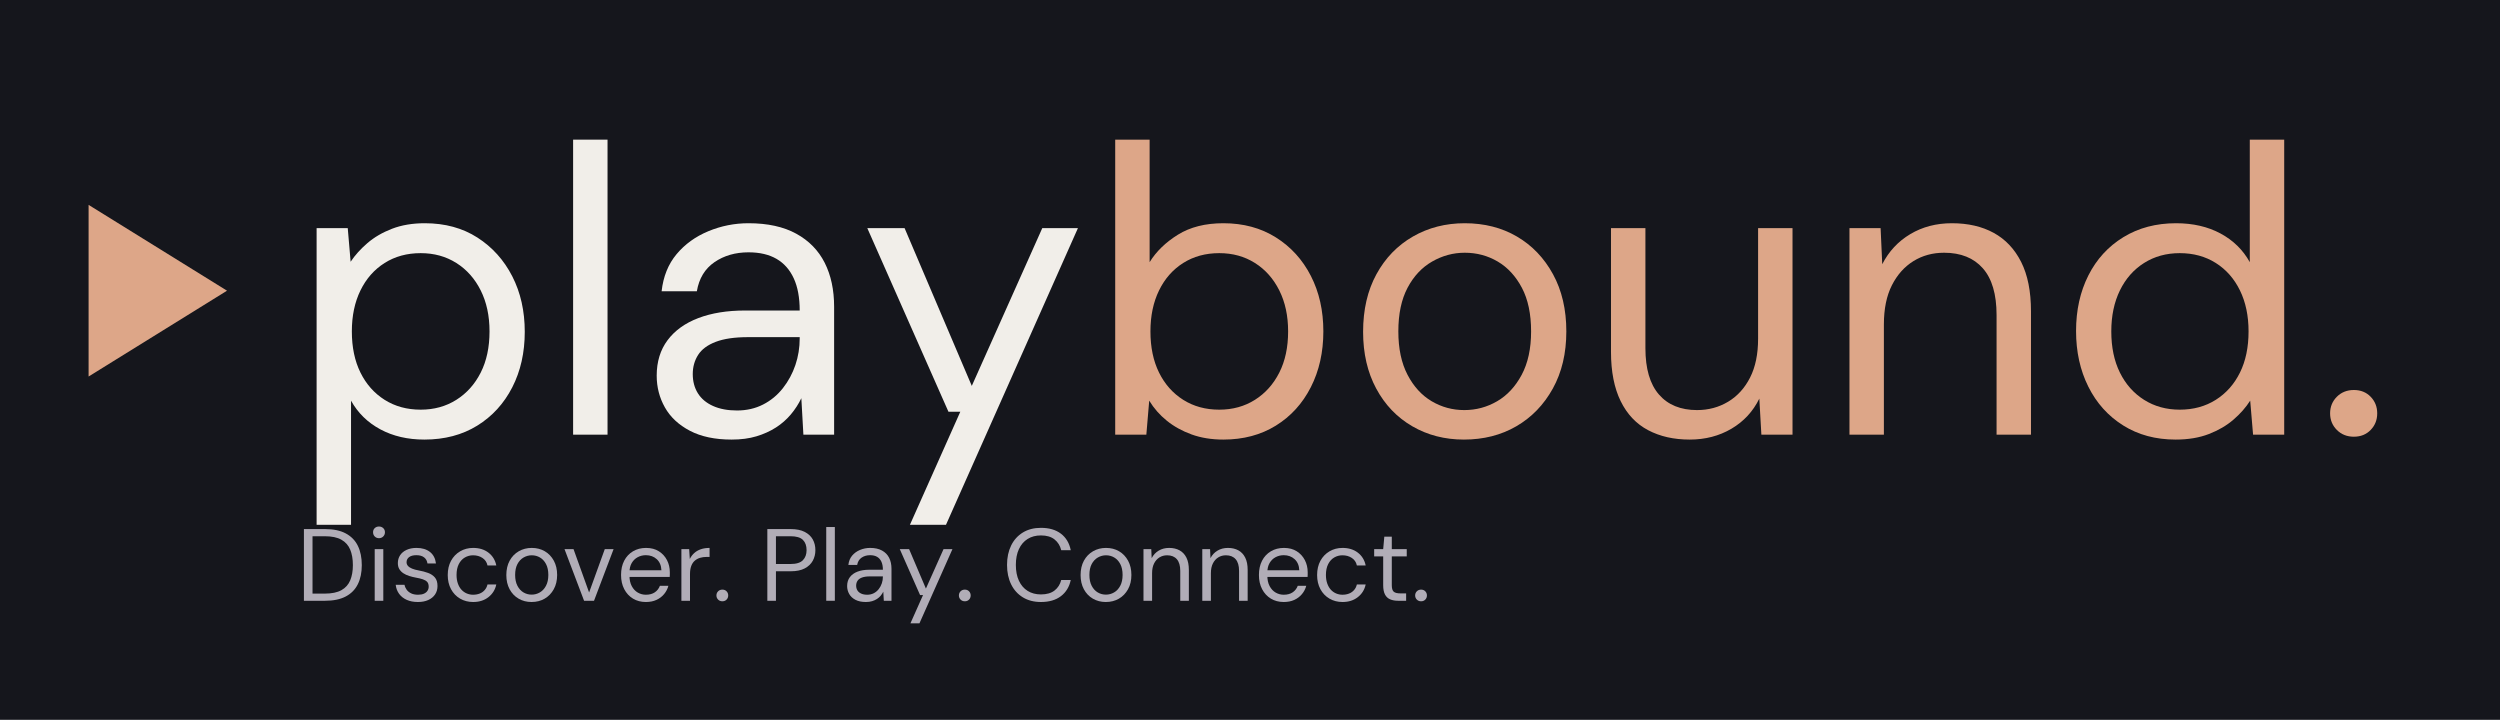
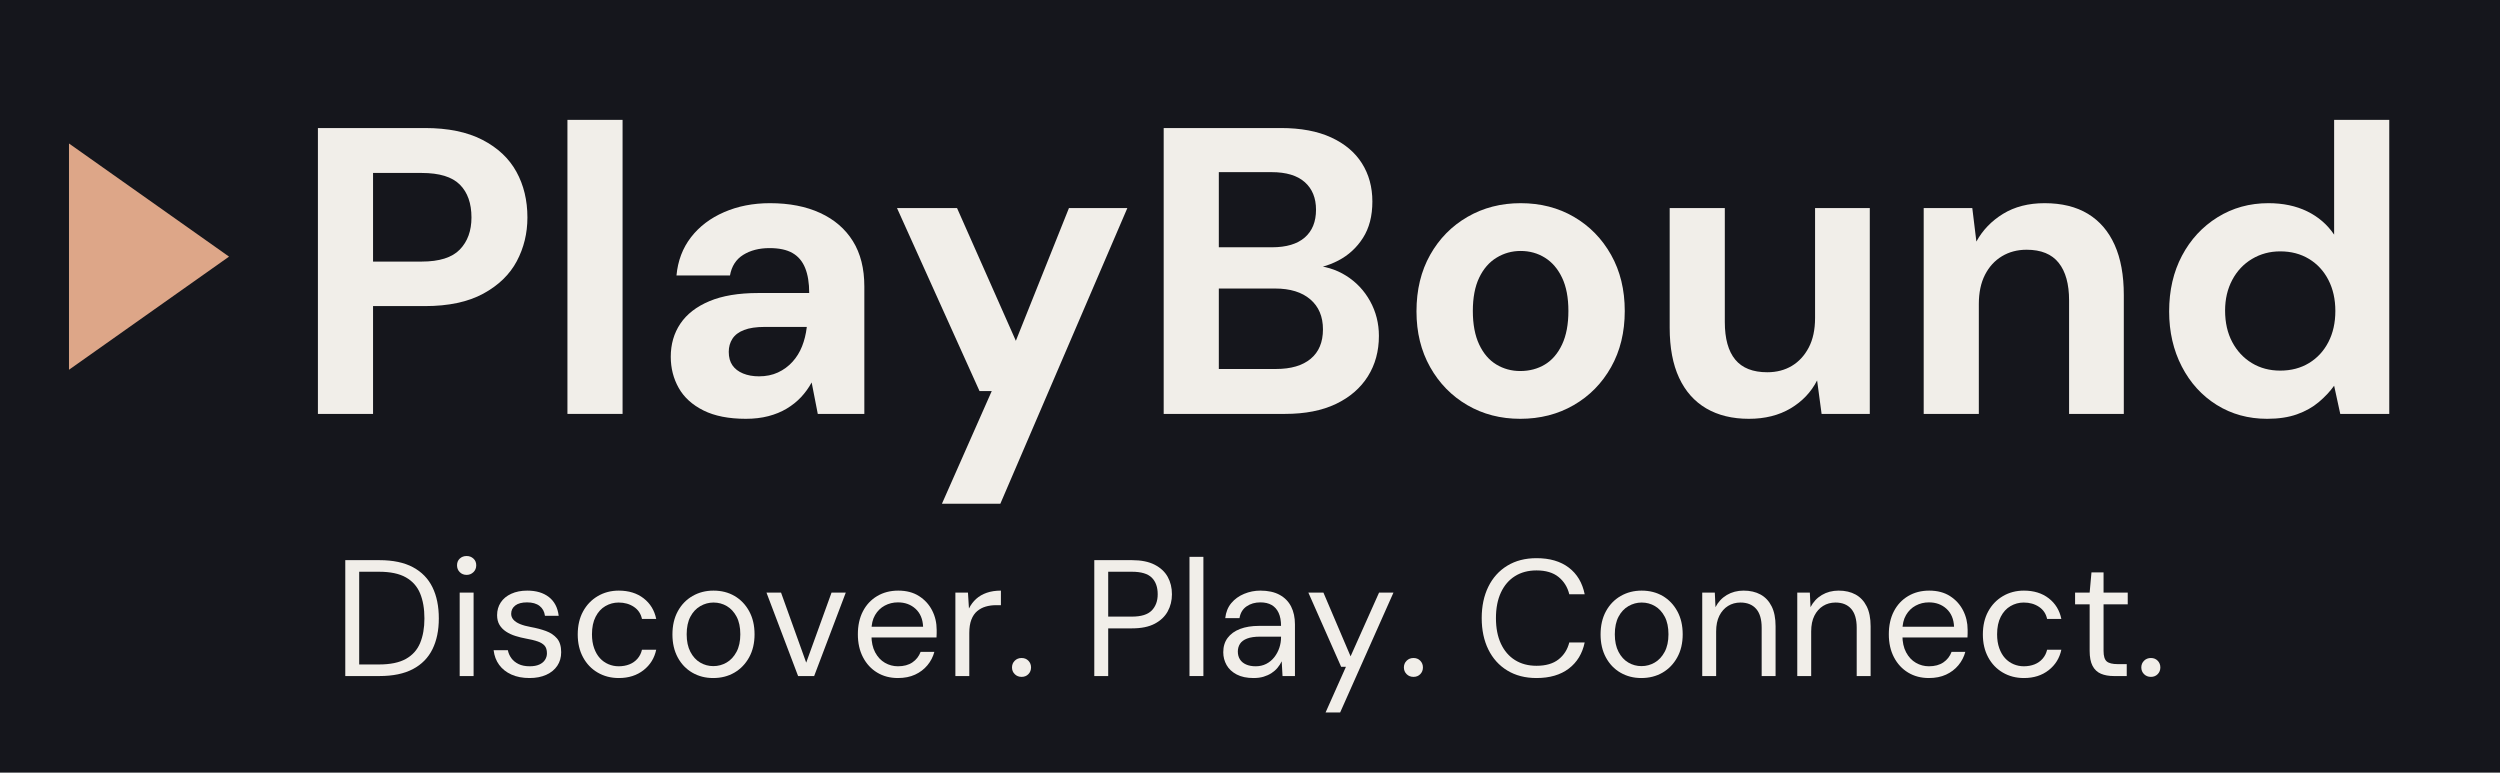
- <svg xmlns="http://www.w3.org/2000/svg" width="903" height="260" viewBox="0 0 903 260">
-   <rect width="903" height="260" fill="#15161c" />
-   <path d="M32 74 L82 105 L32 136 Z" fill="#dda688" />
-   <path fill="#f1eee9" d="M114.36 189.56V82.408H125.608L126.644 94.544Q129.012 90.992 132.712 87.81Q136.412 84.628 141.592 82.63Q146.772 80.632 153.432 80.632Q164.384 80.632 172.45 85.812Q180.516 90.992 185.03 99.798Q189.544 108.604 189.544 119.852Q189.544 131.1 185.03 139.906Q180.516 148.712 172.376 153.744Q164.236 158.776 153.284 158.776Q144.256 158.776 137.374 155.076Q130.492 151.376 126.792 144.716V189.56ZM151.952 147.972Q159.204 147.972 164.828 144.42Q170.452 140.868 173.634 134.578Q176.816 128.288 176.816 119.704Q176.816 111.268 173.634 104.904Q170.452 98.54 164.828 94.988Q159.204 91.436 151.952 91.436Q144.552 91.436 138.928 94.988Q133.304 98.54 130.196 104.904Q127.088 111.268 127.088 119.704Q127.088 128.288 130.196 134.578Q133.304 140.868 138.928 144.42Q144.552 147.972 151.952 147.972Z" />
-   <path fill="#f1eee9" d="M207.008 157.0V50.44H219.44V157.0Z" />
-   <path fill="#f1eee9" d="M264.284 158.776Q255.256 158.776 249.188 155.594Q243.12 152.412 240.16 147.158Q237.2 141.904 237.2 135.688Q237.2 128.14 241.122 122.886Q245.044 117.632 252.222 114.894Q259.4 112.156 269.168 112.156H288.852Q288.852 105.2 286.706 100.538Q284.56 95.876 280.49 93.508Q276.42 91.14 270.352 91.14Q263.248 91.14 258.068 94.692Q252.888 98.244 251.704 105.2H238.976Q239.864 97.208 244.378 91.806Q248.892 86.404 255.848 83.518Q262.804 80.632 270.352 80.632Q280.712 80.632 287.594 84.406Q294.476 88.18 297.88 94.914Q301.284 101.648 301.284 110.824V157.0H290.184L289.444 143.828Q287.964 146.936 285.67 149.674Q283.376 152.412 280.268 154.41Q277.16 156.408 273.238 157.592Q269.316 158.776 264.284 158.776ZM266.208 148.268Q271.388 148.268 275.606 146.122Q279.824 143.976 282.784 140.202Q285.744 136.428 287.298 131.84Q288.852 127.252 288.852 122.22V121.776H270.204Q262.952 121.776 258.512 123.478Q254.072 125.18 252.148 128.214Q250.224 131.248 250.224 135.096Q250.224 139.092 252.074 142.052Q253.924 145.012 257.55 146.64Q261.176 148.268 266.208 148.268Z" />
-   <path fill="#f1eee9" d="M328.664 189.56 346.868 148.712H342.576L313.272 82.408H326.74L351.012 139.388L376.468 82.408H389.344L341.688 189.56Z" />
-   <path fill="#dda688" d="M441.884 158.776Q435.52 158.776 430.414 156.926Q425.308 155.076 421.46 151.968Q417.612 148.86 415.096 144.716L414.06 157.0H402.812V50.44H415.244V94.692Q418.796 88.92 425.456 84.776Q432.116 80.632 441.884 80.632Q452.688 80.632 460.828 85.738Q468.968 90.844 473.482 99.65Q477.996 108.456 477.996 119.704Q477.996 130.952 473.482 139.832Q468.968 148.712 460.828 153.744Q452.688 158.776 441.884 158.776ZM440.404 147.972Q447.656 147.972 453.28 144.42Q458.904 140.868 462.086 134.578Q465.268 128.288 465.268 119.704Q465.268 111.268 462.086 104.904Q458.904 98.54 453.28 94.988Q447.656 91.436 440.404 91.436Q433.004 91.436 427.38 94.988Q421.756 98.54 418.648 104.904Q415.54 111.268 415.54 119.704Q415.54 128.288 418.648 134.578Q421.756 140.868 427.38 144.42Q433.004 147.972 440.404 147.972Z" />
-   <path fill="#dda688" d="M528.76 158.776Q518.4 158.776 510.112 153.966Q501.824 149.156 497.088 140.35Q492.352 131.544 492.352 119.852Q492.352 107.864 497.162 99.058Q501.972 90.252 510.334 85.442Q518.696 80.632 529.056 80.632Q539.712 80.632 547.926 85.442Q556.14 90.252 560.95 99.058Q565.76 107.864 565.76 119.704Q565.76 131.544 560.876 140.35Q555.992 149.156 547.704 153.966Q539.416 158.776 528.76 158.776ZM528.908 148.12Q535.272 148.12 540.748 144.938Q546.224 141.756 549.628 135.392Q553.032 129.028 553.032 119.704Q553.032 110.232 549.702 103.942Q546.372 97.652 540.97 94.47Q535.568 91.288 529.056 91.288Q522.84 91.288 517.29 94.47Q511.74 97.652 508.41 103.942Q505.08 110.232 505.08 119.704Q505.08 129.028 508.41 135.392Q511.74 141.756 517.142 144.938Q522.544 148.12 528.908 148.12Z" />
-   <path fill="#dda688" d="M610.308 158.776Q601.724 158.776 595.286 155.372Q588.848 151.968 585.37 144.864Q581.892 137.76 581.892 127.104V82.408H594.324V125.772Q594.324 136.872 599.208 142.496Q604.092 148.12 612.972 148.12Q619.188 148.12 624.22 145.086Q629.252 142.052 632.138 136.354Q635.024 130.656 635.024 122.368V82.408H647.456V157.0H636.208L635.468 143.976Q632.064 150.932 625.404 154.854Q618.744 158.776 610.308 158.776Z" />
-   <path fill="#dda688" d="M668.028 157.0V82.408H679.276L679.868 95.432Q683.42 88.476 690.006 84.554Q696.592 80.632 705.028 80.632Q713.76 80.632 720.124 84.11Q726.488 87.588 730.04 94.618Q733.592 101.648 733.592 112.452V157.0H721.16V113.784Q721.16 102.536 716.202 96.912Q711.244 91.288 702.216 91.288Q696.0 91.288 691.116 94.322Q686.232 97.356 683.346 103.054Q680.46 108.752 680.46 117.188V157.0Z" />
-   <path fill="#dda688" d="M785.836 158.776Q775.032 158.776 766.892 153.67Q758.752 148.564 754.312 139.684Q749.872 130.804 749.872 119.556Q749.872 108.308 754.312 99.502Q758.752 90.696 766.966 85.664Q775.18 80.632 785.984 80.632Q795.16 80.632 802.042 84.332Q808.924 88.032 812.624 94.692V50.44H825.056V157.0H813.808L812.772 144.716Q810.404 148.416 806.704 151.598Q803.004 154.78 797.824 156.778Q792.644 158.776 785.836 158.776ZM787.316 147.972Q794.716 147.972 800.34 144.42Q805.964 140.868 809.072 134.578Q812.18 128.288 812.18 119.704Q812.18 111.268 809.072 104.904Q805.964 98.54 800.34 94.988Q794.716 91.436 787.316 91.436Q780.064 91.436 774.44 94.988Q768.816 98.54 765.708 104.904Q762.6 111.268 762.6 119.704Q762.6 128.288 765.708 134.578Q768.816 140.868 774.44 144.42Q780.064 147.972 787.316 147.972Z" />
-   <path fill="#dda688" d="M850.216 157.74Q846.516 157.74 844.074 155.298Q841.632 152.856 841.632 149.304Q841.632 145.752 844.074 143.31Q846.516 140.868 850.216 140.868Q853.916 140.868 856.284 143.31Q858.652 145.752 858.652 149.304Q858.652 152.856 856.284 155.298Q853.916 157.74 850.216 157.74Z" />
-   <path fill="#b1adb7" d="M109.775 217.0V191.1H117.397Q121.948 191.1 124.889 192.673Q127.831 194.245 129.256 197.149Q130.68 200.054 130.68 204.124Q130.68 208.12 129.256 211.006Q127.831 213.892 124.889 215.446Q121.948 217.0 117.397 217.0ZM112.883 214.41H117.323Q121.097 214.41 123.317 213.171Q125.537 211.931 126.499 209.619Q127.461 207.306 127.461 204.124Q127.461 200.868 126.499 198.537Q125.537 196.206 123.317 194.948Q121.097 193.69 117.323 193.69H112.883Z" />
-   <path fill="#b1adb7" d="M135.342 217.0V198.352H138.45V217.0ZM136.896 194.393Q135.971 194.393 135.361 193.782Q134.75 193.172 134.75 192.247Q134.75 191.322 135.361 190.749Q135.971 190.175 136.896 190.175Q137.784 190.175 138.413 190.749Q139.042 191.322 139.042 192.247Q139.042 193.172 138.413 193.782Q137.784 194.393 136.896 194.393Z" />
-   <path fill="#b1adb7" d="M150.956 217.444Q148.625 217.444 146.904 216.667Q145.184 215.89 144.166 214.502Q143.149 213.115 142.927 211.228H146.109Q146.294 212.19 146.886 213.004Q147.478 213.818 148.495 214.317Q149.513 214.817 150.993 214.817Q152.288 214.817 153.139 214.428Q153.99 214.04 154.415 213.374Q154.841 212.708 154.841 211.931Q154.841 210.784 154.304 210.192Q153.768 209.6 152.732 209.248Q151.696 208.897 150.216 208.638Q148.995 208.416 147.811 208.046Q146.627 207.676 145.702 207.065Q144.777 206.455 144.24 205.567Q143.704 204.679 143.704 203.384Q143.704 201.793 144.518 200.553Q145.332 199.314 146.868 198.611Q148.403 197.908 150.438 197.908Q153.435 197.908 155.285 199.351Q157.135 200.794 157.468 203.532H154.397Q154.212 202.126 153.195 201.331Q152.177 200.535 150.401 200.535Q148.662 200.535 147.755 201.238Q146.849 201.941 146.849 203.088Q146.849 203.828 147.349 204.401Q147.848 204.975 148.828 205.382Q149.809 205.789 151.252 206.048Q153.102 206.381 154.619 206.936Q156.136 207.491 157.079 208.582Q158.023 209.674 158.023 211.672Q158.023 213.411 157.153 214.706Q156.284 216.001 154.693 216.722Q153.102 217.444 150.956 217.444Z" />
-   <path fill="#b1adb7" d="M170.899 217.444Q168.272 217.444 166.181 216.223Q164.091 215.002 162.907 212.8Q161.723 210.599 161.723 207.713Q161.723 204.753 162.907 202.57Q164.091 200.387 166.181 199.148Q168.272 197.908 170.899 197.908Q174.229 197.908 176.449 199.629Q178.669 201.349 179.261 204.235H176.079Q175.709 202.496 174.266 201.534Q172.823 200.572 170.862 200.572Q169.271 200.572 167.902 201.368Q166.533 202.163 165.719 203.754Q164.905 205.345 164.905 207.676Q164.905 209.415 165.386 210.766Q165.867 212.116 166.681 213.004Q167.495 213.892 168.586 214.355Q169.678 214.817 170.862 214.817Q172.194 214.817 173.267 214.392Q174.34 213.966 175.08 213.115Q175.82 212.264 176.079 211.117H179.261Q178.669 213.929 176.43 215.686Q174.192 217.444 170.899 217.444Z" />
-   <path fill="#b1adb7" d="M191.989 217.444Q189.399 217.444 187.327 216.241Q185.255 215.039 184.071 212.837Q182.887 210.636 182.887 207.713Q182.887 204.716 184.089 202.514Q185.292 200.313 187.382 199.111Q189.473 197.908 192.063 197.908Q194.727 197.908 196.78 199.111Q198.834 200.313 200.036 202.514Q201.239 204.716 201.239 207.676Q201.239 210.636 200.018 212.837Q198.797 215.039 196.725 216.241Q194.653 217.444 191.989 217.444ZM192.026 214.78Q193.617 214.78 194.986 213.984Q196.355 213.189 197.206 211.598Q198.057 210.007 198.057 207.676Q198.057 205.308 197.224 203.736Q196.392 202.163 195.041 201.368Q193.691 200.572 192.063 200.572Q190.509 200.572 189.121 201.368Q187.734 202.163 186.901 203.736Q186.069 205.308 186.069 207.676Q186.069 210.007 186.901 211.598Q187.734 213.189 189.084 213.984Q190.435 214.78 192.026 214.78Z" />
-   <path fill="#b1adb7" d="M210.97 217.0 203.903 198.352H207.159L212.783 214.003L218.444 198.352H221.626L214.559 217.0Z" />
-   <path fill="#b1adb7" d="M233.281 217.444Q230.654 217.444 228.637 216.223Q226.621 215.002 225.474 212.8Q224.327 210.599 224.327 207.676Q224.327 204.716 225.455 202.533Q226.584 200.35 228.637 199.129Q230.691 197.908 233.355 197.908Q236.093 197.908 237.998 199.129Q239.904 200.35 240.921 202.329Q241.939 204.309 241.939 206.677Q241.939 207.047 241.939 207.454Q241.939 207.861 241.902 208.379H226.658V205.974H238.905Q238.794 203.421 237.221 201.978Q235.649 200.535 233.281 200.535Q231.69 200.535 230.339 201.257Q228.989 201.978 228.175 203.365Q227.361 204.753 227.361 206.825V207.861Q227.361 210.155 228.193 211.709Q229.026 213.263 230.376 214.04Q231.727 214.817 233.281 214.817Q235.242 214.817 236.518 213.947Q237.795 213.078 238.35 211.598H241.421Q240.977 213.263 239.867 214.595Q238.757 215.927 237.11 216.685Q235.464 217.444 233.281 217.444Z" />
-   <path fill="#b1adb7" d="M246.12 217.0V198.352H248.932L249.154 201.904Q249.783 200.646 250.763 199.758Q251.744 198.87 253.131 198.389Q254.519 197.908 256.295 197.908V201.164H255.148Q253.964 201.164 252.891 201.478Q251.818 201.793 250.985 202.496Q250.153 203.199 249.69 204.401Q249.228 205.604 249.228 207.38V217.0Z" />
-   <path fill="#b1adb7" d="M260.92 217.185Q259.995 217.185 259.384 216.575Q258.774 215.964 258.774 215.076Q258.774 214.188 259.384 213.577Q259.995 212.967 260.92 212.967Q261.845 212.967 262.437 213.577Q263.029 214.188 263.029 215.076Q263.029 215.964 262.437 216.575Q261.845 217.185 260.92 217.185Z" />
-   <path fill="#b1adb7" d="" />
-   <path fill="#b1adb7" d="M277.163 217.0V191.1H285.599Q288.67 191.1 290.649 192.118Q292.629 193.135 293.572 194.837Q294.516 196.539 294.516 198.722Q294.516 200.831 293.572 202.551Q292.629 204.272 290.668 205.308Q288.707 206.344 285.599 206.344H280.271V217.0ZM280.271 203.717H285.562Q288.67 203.717 290.002 202.348Q291.334 200.979 291.334 198.722Q291.334 196.317 290.002 195.004Q288.67 193.69 285.562 193.69H280.271Z" />
-   <path fill="#b1adb7" d="M298.438 217.0V190.36H301.546V217.0Z" />
-   <path fill="#b1adb7" d="M312.757 217.444Q310.5 217.444 308.983 216.649Q307.466 215.853 306.726 214.54Q305.986 213.226 305.986 211.672Q305.986 209.785 306.966 208.471Q307.947 207.158 309.741 206.474Q311.536 205.789 313.978 205.789H318.899Q318.899 204.05 318.362 202.885Q317.826 201.719 316.808 201.127Q315.791 200.535 314.274 200.535Q312.498 200.535 311.203 201.423Q309.908 202.311 309.612 204.05H306.43Q306.652 202.052 307.78 200.702Q308.909 199.351 310.648 198.63Q312.387 197.908 314.274 197.908Q316.864 197.908 318.584 198.852Q320.305 199.795 321.156 201.478Q322.007 203.162 322.007 205.456V217.0H319.232L319.047 213.707Q318.677 214.484 318.103 215.168Q317.53 215.853 316.753 216.353Q315.976 216.852 314.995 217.148Q314.015 217.444 312.757 217.444ZM313.238 214.817Q314.533 214.817 315.587 214.281Q316.642 213.744 317.382 212.8Q318.122 211.857 318.51 210.71Q318.899 209.563 318.899 208.305V208.194H314.237Q312.424 208.194 311.314 208.619Q310.204 209.045 309.723 209.803Q309.242 210.562 309.242 211.524Q309.242 212.523 309.704 213.263Q310.167 214.003 311.073 214.41Q311.98 214.817 313.238 214.817Z" />
-   <path fill="#b1adb7" d="M328.852 225.14 333.403 214.928H332.33L325.004 198.352H328.371L334.439 212.597L340.803 198.352H344.022L332.108 225.14Z" />
-   <path fill="#b1adb7" d="M348.499 217.185Q347.574 217.185 346.963 216.575Q346.353 215.964 346.353 215.076Q346.353 214.188 346.963 213.577Q347.574 212.967 348.499 212.967Q349.424 212.967 350.016 213.577Q350.608 214.188 350.608 215.076Q350.608 215.964 350.016 216.575Q349.424 217.185 348.499 217.185Z" />
-   <path fill="#b1adb7" d="" />
-   <path fill="#b1adb7" d="M375.99 217.444Q372.216 217.444 369.459 215.76Q366.703 214.077 365.223 211.061Q363.743 208.046 363.743 204.05Q363.743 200.054 365.223 197.038Q366.703 194.023 369.459 192.339Q372.216 190.656 375.99 190.656Q380.43 190.656 383.205 192.765Q385.98 194.874 386.757 198.722H383.316Q382.724 196.317 380.911 194.856Q379.098 193.394 375.99 193.394Q373.215 193.394 371.18 194.671Q369.145 195.947 368.035 198.334Q366.925 200.72 366.925 204.05Q366.925 207.38 368.035 209.767Q369.145 212.153 371.18 213.429Q373.215 214.706 375.99 214.706Q379.098 214.706 380.911 213.281Q382.724 211.857 383.316 209.489H386.757Q385.98 213.226 383.205 215.335Q380.43 217.444 375.99 217.444Z" />
-   <path fill="#b1adb7" d="M399.411 217.444Q396.821 217.444 394.749 216.241Q392.677 215.039 391.493 212.837Q390.309 210.636 390.309 207.713Q390.309 204.716 391.511 202.514Q392.714 200.313 394.804 199.111Q396.895 197.908 399.485 197.908Q402.149 197.908 404.202 199.111Q406.256 200.313 407.458 202.514Q408.661 204.716 408.661 207.676Q408.661 210.636 407.44 212.837Q406.219 215.039 404.147 216.241Q402.075 217.444 399.411 217.444ZM399.448 214.78Q401.039 214.78 402.408 213.984Q403.777 213.189 404.628 211.598Q405.479 210.007 405.479 207.676Q405.479 205.308 404.646 203.736Q403.814 202.163 402.463 201.368Q401.113 200.572 399.485 200.572Q397.931 200.572 396.543 201.368Q395.156 202.163 394.323 203.736Q393.491 205.308 393.491 207.676Q393.491 210.007 394.323 211.598Q395.156 213.189 396.506 213.984Q397.857 214.78 399.448 214.78Z" />
-   <path fill="#b1adb7" d="M413.027 217.0V198.352H415.839L415.987 201.608Q416.875 199.869 418.521 198.889Q420.168 197.908 422.277 197.908Q424.46 197.908 426.051 198.778Q427.642 199.647 428.53 201.404Q429.418 203.162 429.418 205.863V217.0H426.31V206.196Q426.31 203.384 425.07 201.978Q423.831 200.572 421.574 200.572Q420.02 200.572 418.799 201.331Q417.578 202.089 416.856 203.513Q416.135 204.938 416.135 207.047V217.0Z" />
-   <path fill="#b1adb7" d="M434.265 217.0V198.352H437.077L437.225 201.608Q438.113 199.869 439.759 198.889Q441.406 197.908 443.515 197.908Q445.698 197.908 447.289 198.778Q448.88 199.647 449.768 201.404Q450.656 203.162 450.656 205.863V217.0H447.548V206.196Q447.548 203.384 446.308 201.978Q445.069 200.572 442.812 200.572Q441.258 200.572 440.037 201.331Q438.816 202.089 438.094 203.513Q437.373 204.938 437.373 207.047V217.0Z" />
-   <path fill="#b1adb7" d="M463.68 217.444Q461.053 217.444 459.036 216.223Q457.02 215.002 455.873 212.8Q454.726 210.599 454.726 207.676Q454.726 204.716 455.854 202.533Q456.983 200.35 459.036 199.129Q461.09 197.908 463.754 197.908Q466.492 197.908 468.397 199.129Q470.303 200.35 471.32 202.329Q472.338 204.309 472.338 206.677Q472.338 207.047 472.338 207.454Q472.338 207.861 472.301 208.379H457.057V205.974H469.304Q469.193 203.421 467.62 201.978Q466.048 200.535 463.68 200.535Q462.089 200.535 460.738 201.257Q459.388 201.978 458.574 203.365Q457.76 204.753 457.76 206.825V207.861Q457.76 210.155 458.592 211.709Q459.425 213.263 460.775 214.04Q462.126 214.817 463.68 214.817Q465.641 214.817 466.917 213.947Q468.194 213.078 468.749 211.598H471.82Q471.376 213.263 470.266 214.595Q469.156 215.927 467.509 216.685Q465.863 217.444 463.68 217.444Z" />
-   <path fill="#b1adb7" d="M484.918 217.444Q482.291 217.444 480.2 216.223Q478.11 215.002 476.926 212.8Q475.742 210.599 475.742 207.713Q475.742 204.753 476.926 202.57Q478.11 200.387 480.2 199.148Q482.291 197.908 484.918 197.908Q488.248 197.908 490.468 199.629Q492.688 201.349 493.28 204.235H490.098Q489.728 202.496 488.285 201.534Q486.842 200.572 484.881 200.572Q483.29 200.572 481.921 201.368Q480.552 202.163 479.738 203.754Q478.924 205.345 478.924 207.676Q478.924 209.415 479.405 210.766Q479.886 212.116 480.7 213.004Q481.514 213.892 482.605 214.355Q483.697 214.817 484.881 214.817Q486.213 214.817 487.286 214.392Q488.359 213.966 489.099 213.115Q489.839 212.264 490.098 211.117H493.28Q492.688 213.929 490.449 215.686Q488.211 217.444 484.918 217.444Z" />
-   <path fill="#b1adb7" d="M505.009 217.0Q503.344 217.0 502.123 216.482Q500.902 215.964 500.254 214.725Q499.607 213.485 499.607 211.376V200.979H496.351V198.352H499.607L500.014 193.838H502.715V198.352H508.117V200.979H502.715V211.376Q502.715 213.115 503.418 213.726Q504.121 214.336 505.897 214.336H507.895V217.0Z" />
-   <path fill="#b1adb7" d="M513.297 217.185Q512.372 217.185 511.761 216.575Q511.151 215.964 511.151 215.076Q511.151 214.188 511.761 213.577Q512.372 212.967 513.297 212.967Q514.222 212.967 514.814 213.577Q515.406 214.188 515.406 215.076Q515.406 215.964 514.814 216.575Q514.222 217.185 513.297 217.185Z" />
+ <svg xmlns="http://www.w3.org/2000/svg" width="906" height="280" viewBox="0 0 906 280">
+   <rect width="906" height="280" fill="#15161c" />
+   <path d="M25 52 L83 93 L25 134 Z" fill="#dda688" />
+   <path fill="#f1eee9" d="M115.212 150.0V46.4H153.988Q166.568 46.4 174.856 50.692Q183.144 54.984 187.14 62.236Q191.136 69.488 191.136 78.812Q191.136 87.396 187.288 94.648Q183.44 101.9 175.152 106.414Q166.864 110.928 153.988 110.928H135.192V150.0ZM135.192 94.796H152.804Q162.424 94.796 166.642 90.43Q170.86 86.064 170.86 78.812Q170.86 71.116 166.642 66.898Q162.424 62.68 152.804 62.68H135.192Z" />
+   <path fill="#f1eee9" d="M205.64 150.0V43.44H225.62V150.0Z" />
+   <path fill="#f1eee9" d="M270.316 151.776Q260.992 151.776 254.924 148.742Q248.856 145.708 245.97 140.602Q243.084 135.496 243.084 129.28Q243.084 122.472 246.562 117.292Q250.04 112.112 257.07 109.152Q264.1 106.192 274.756 106.192H293.256Q293.256 100.716 291.776 97.09Q290.296 93.464 287.188 91.688Q284.08 89.912 278.9 89.912Q273.276 89.912 269.354 92.354Q265.432 94.796 264.544 99.828H245.156Q245.896 91.836 250.41 85.99Q254.924 80.144 262.398 76.888Q269.872 73.632 279.048 73.632Q289.556 73.632 297.252 77.184Q304.948 80.736 309.092 87.396Q313.236 94.056 313.236 103.824V150.0H296.364L294.144 138.604Q292.516 141.564 290.296 143.932Q288.076 146.3 285.116 148.076Q282.156 149.852 278.456 150.814Q274.756 151.776 270.316 151.776ZM275.052 136.384Q278.9 136.384 281.934 134.978Q284.968 133.572 287.188 131.13Q289.408 128.688 290.666 125.506Q291.924 122.324 292.368 118.624V118.476H277.124Q272.536 118.476 269.65 119.586Q266.764 120.696 265.432 122.768Q264.1 124.84 264.1 127.504Q264.1 130.464 265.432 132.388Q266.764 134.312 269.28 135.348Q271.796 136.384 275.052 136.384Z" />
+   <path fill="#f1eee9" d="M341.356 182.56 359.412 141.712H354.972L325.076 75.408H346.832L368.144 123.508L387.384 75.408H408.548L362.52 182.56Z" />
+   <path fill="#f1eee9" d="M421.72 150.0V46.4H464.196Q475.0 46.4 482.4 49.804Q489.8 53.208 493.574 59.202Q497.348 65.196 497.348 73.04Q497.348 80.884 493.944 86.212Q490.54 91.54 484.99 94.426Q479.44 97.312 472.78 97.756L475.148 96.128Q482.252 96.424 487.802 99.902Q493.352 103.38 496.534 109.152Q499.716 114.924 499.716 121.732Q499.716 130.02 495.72 136.384Q491.724 142.748 484.176 146.374Q476.628 150.0 465.676 150.0ZM441.7 133.72H462.42Q470.56 133.72 475.0 130.02Q479.44 126.32 479.44 119.364Q479.44 112.408 474.852 108.486Q470.264 104.564 462.124 104.564H441.7ZM441.7 89.616H460.94Q468.784 89.616 472.854 86.064Q476.924 82.512 476.924 76.0Q476.924 69.636 472.854 66.01Q468.784 62.384 460.792 62.384H441.7Z" />
+   <path fill="#f1eee9" d="M550.924 151.776Q540.268 151.776 531.758 146.818Q523.248 141.86 518.29 133.054Q513.332 124.248 513.332 112.852Q513.332 101.16 518.29 92.354Q523.248 83.548 531.832 78.59Q540.416 73.632 551.072 73.632Q561.876 73.632 570.386 78.59Q578.896 83.548 583.854 92.354Q588.812 101.16 588.812 112.704Q588.812 124.248 583.854 133.054Q578.896 141.86 570.312 146.818Q561.728 151.776 550.924 151.776ZM550.924 134.46Q555.956 134.46 559.878 132.092Q563.8 129.724 566.094 124.84Q568.388 119.956 568.388 112.704Q568.388 105.452 566.094 100.642Q563.8 95.832 559.878 93.39Q555.956 90.948 551.072 90.948Q546.336 90.948 542.34 93.39Q538.344 95.832 536.05 100.642Q533.756 105.452 533.756 112.704Q533.756 119.956 536.05 124.84Q538.344 129.724 542.266 132.092Q546.188 134.46 550.924 134.46Z" />
+   <path fill="#f1eee9" d="M633.804 151.776Q624.776 151.776 618.338 148.002Q611.9 144.228 608.496 136.902Q605.092 129.576 605.092 118.772V75.408H625.072V116.7Q625.072 125.728 628.846 130.316Q632.62 134.904 640.464 134.904Q645.496 134.904 649.344 132.61Q653.192 130.316 655.486 125.95Q657.78 121.584 657.78 115.22V75.408H677.612V150.0H660.148L658.52 137.864Q655.264 144.228 648.9 148.002Q642.536 151.776 633.804 151.776Z" />
+   <path fill="#f1eee9" d="M697.148 150.0V75.408H714.76L716.24 87.544Q719.644 81.328 725.934 77.48Q732.224 73.632 740.956 73.632Q750.28 73.632 756.644 77.48Q763.008 81.328 766.338 88.728Q769.668 96.128 769.668 106.932V150.0H749.836V108.856Q749.836 99.976 746.062 95.24Q742.288 90.504 734.444 90.504Q729.412 90.504 725.49 92.872Q721.568 95.24 719.348 99.606Q717.128 103.972 717.128 110.188V150.0Z" />
+   <path fill="#f1eee9" d="M821.616 151.776Q811.404 151.776 803.338 146.744Q795.272 141.712 790.684 132.832Q786.096 123.952 786.096 112.852Q786.096 101.456 790.758 92.65Q795.42 83.844 803.634 78.738Q811.848 73.632 822.06 73.632Q830.052 73.632 836.12 76.592Q842.188 79.552 845.888 85.028V43.44H865.868V150.0H848.108L845.888 139.788Q843.668 142.896 840.338 145.708Q837.008 148.52 832.42 150.148Q827.832 151.776 821.616 151.776ZM826.352 134.312Q832.272 134.312 836.786 131.574Q841.3 128.836 843.816 123.952Q846.332 119.068 846.332 112.704Q846.332 106.34 843.816 101.456Q841.3 96.572 836.786 93.834Q832.272 91.096 826.352 91.096Q820.728 91.096 816.14 93.834Q811.552 96.572 808.962 101.456Q806.372 106.34 806.372 112.556Q806.372 119.068 808.962 123.952Q811.552 128.836 816.066 131.574Q820.58 134.312 826.352 134.312Z" />
+   <path fill="#f1eee9" d="M125.13 245.0V203.0H137.49Q144.87 203.0 149.64 205.55Q154.41 208.1 156.72 212.81Q159.03 217.52 159.03 224.12Q159.03 230.6 156.72 235.28Q154.41 239.96 149.64 242.48Q144.87 245.0 137.49 245.0ZM130.17 240.8H137.37Q143.49 240.8 147.09 238.79Q150.69 236.78 152.25 233.03Q153.81 229.28 153.81 224.12Q153.81 218.84 152.25 215.06Q150.69 211.28 147.09 209.24Q143.49 207.2 137.37 207.2H130.17Z" />
+   <path fill="#f1eee9" d="M166.59 245.0V214.76H171.63V245.0ZM169.11 208.34Q167.61 208.34 166.62 207.35Q165.63 206.36 165.63 204.86Q165.63 203.36 166.62 202.43Q167.61 201.5 169.11 201.5Q170.55 201.5 171.57 202.43Q172.59 203.36 172.59 204.86Q172.59 206.36 171.57 207.35Q170.55 208.34 169.11 208.34Z" />
+   <path fill="#f1eee9" d="M191.91 245.72Q188.13 245.72 185.34 244.46Q182.55 243.2 180.9 240.95Q179.25 238.7 178.89 235.64H184.05Q184.35 237.2 185.31 238.52Q186.27 239.84 187.92 240.65Q189.57 241.46 191.97 241.46Q194.07 241.46 195.45 240.83Q196.83 240.2 197.52 239.12Q198.21 238.04 198.21 236.78Q198.21 234.92 197.34 233.96Q196.47 233.0 194.79 232.43Q193.11 231.86 190.71 231.44Q188.73 231.08 186.81 230.48Q184.89 229.88 183.39 228.89Q181.89 227.9 181.02 226.46Q180.15 225.02 180.15 222.92Q180.15 220.34 181.47 218.33Q182.79 216.32 185.28 215.18Q187.77 214.04 191.07 214.04Q195.93 214.04 198.93 216.38Q201.93 218.72 202.47 223.16H197.49Q197.19 220.88 195.54 219.59Q193.89 218.3 191.01 218.3Q188.19 218.3 186.72 219.44Q185.25 220.58 185.25 222.44Q185.25 223.64 186.06 224.57Q186.87 225.5 188.46 226.16Q190.05 226.82 192.39 227.24Q195.39 227.78 197.85 228.68Q200.31 229.58 201.84 231.35Q203.37 233.12 203.37 236.36Q203.37 239.18 201.96 241.28Q200.55 243.38 197.97 244.55Q195.39 245.72 191.91 245.72Z" />
+   <path fill="#f1eee9" d="M224.25 245.72Q219.99 245.72 216.6 243.74Q213.21 241.76 211.29 238.19Q209.37 234.62 209.37 229.94Q209.37 225.14 211.29 221.6Q213.21 218.06 216.6 216.05Q219.99 214.04 224.25 214.04Q229.65 214.04 233.25 216.83Q236.85 219.62 237.81 224.3H232.65Q232.05 221.48 229.71 219.92Q227.37 218.36 224.19 218.36Q221.61 218.36 219.39 219.65Q217.17 220.94 215.85 223.52Q214.53 226.1 214.53 229.88Q214.53 232.7 215.31 234.89Q216.09 237.08 217.41 238.52Q218.73 239.96 220.5 240.71Q222.27 241.46 224.19 241.46Q226.35 241.46 228.09 240.77Q229.83 240.08 231.03 238.7Q232.23 237.32 232.65 235.46H237.81Q236.85 240.02 233.22 242.87Q229.59 245.72 224.25 245.72Z" />
+   <path fill="#f1eee9" d="M258.45 245.72Q254.25 245.72 250.89 243.77Q247.53 241.82 245.61 238.25Q243.69 234.68 243.69 229.94Q243.69 225.08 245.64 221.51Q247.59 217.94 250.98 215.99Q254.37 214.04 258.57 214.04Q262.89 214.04 266.22 215.99Q269.55 217.94 271.5 221.51Q273.45 225.08 273.45 229.88Q273.45 234.68 271.47 238.25Q269.49 241.82 266.13 243.77Q262.77 245.72 258.45 245.72ZM258.51 241.4Q261.09 241.4 263.31 240.11Q265.53 238.82 266.91 236.24Q268.29 233.66 268.29 229.88Q268.29 226.04 266.94 223.49Q265.59 220.94 263.4 219.65Q261.21 218.36 258.57 218.36Q256.05 218.36 253.8 219.65Q251.55 220.94 250.2 223.49Q248.85 226.04 248.85 229.88Q248.85 233.66 250.2 236.24Q251.55 238.82 253.74 240.11Q255.93 241.4 258.51 241.4Z" />
+   <path fill="#f1eee9" d="M289.23 245.0 277.77 214.76H283.05L292.17 240.14L301.35 214.76H306.51L295.05 245.0Z" />
+   <path fill="#f1eee9" d="M325.41 245.72Q321.15 245.72 317.88 243.74Q314.61 241.76 312.75 238.19Q310.89 234.62 310.89 229.88Q310.89 225.08 312.72 221.54Q314.55 218.0 317.88 216.02Q321.21 214.04 325.53 214.04Q329.97 214.04 333.06 216.02Q336.15 218.0 337.8 221.21Q339.45 224.42 339.45 228.26Q339.45 228.86 339.45 229.52Q339.45 230.18 339.39 231.02H314.67V227.12H334.53Q334.35 222.98 331.8 220.64Q329.25 218.3 325.41 218.3Q322.83 218.3 320.64 219.47Q318.45 220.64 317.13 222.89Q315.81 225.14 315.81 228.5V230.18Q315.81 233.9 317.16 236.42Q318.51 238.94 320.7 240.2Q322.89 241.46 325.41 241.46Q328.59 241.46 330.66 240.05Q332.73 238.64 333.63 236.24H338.61Q337.89 238.94 336.09 241.1Q334.29 243.26 331.62 244.49Q328.95 245.72 325.41 245.72Z" />
+   <path fill="#f1eee9" d="M346.23 245.0V214.76H350.79L351.15 220.52Q352.17 218.48 353.76 217.04Q355.35 215.6 357.6 214.82Q359.85 214.04 362.73 214.04V219.32H360.87Q358.95 219.32 357.21 219.83Q355.47 220.34 354.12 221.48Q352.77 222.62 352.02 224.57Q351.27 226.52 351.27 229.4V245.0Z" />
+   <path fill="#f1eee9" d="M370.23 245.3Q368.73 245.3 367.74 244.31Q366.75 243.32 366.75 241.88Q366.75 240.44 367.74 239.45Q368.73 238.46 370.23 238.46Q371.73 238.46 372.69 239.45Q373.65 240.44 373.65 241.88Q373.65 243.32 372.69 244.31Q371.73 245.3 370.23 245.3Z" />
+   <path fill="#f1eee9" d="" />
+   <path fill="#f1eee9" d="M396.57 245.0V203.0H410.25Q415.23 203.0 418.44 204.65Q421.65 206.3 423.18 209.06Q424.71 211.82 424.71 215.36Q424.71 218.78 423.18 221.57Q421.65 224.36 418.47 226.04Q415.29 227.72 410.25 227.72H401.61V245.0ZM401.61 223.46H410.19Q415.23 223.46 417.39 221.24Q419.55 219.02 419.55 215.36Q419.55 211.46 417.39 209.33Q415.23 207.2 410.19 207.2H401.61Z" />
+   <path fill="#f1eee9" d="M431.07 245.0V201.8H436.11V245.0Z" />
+   <path fill="#f1eee9" d="M454.29 245.72Q450.63 245.72 448.17 244.43Q445.71 243.14 444.51 241.01Q443.31 238.88 443.31 236.36Q443.31 233.3 444.9 231.17Q446.49 229.04 449.4 227.93Q452.31 226.82 456.27 226.82H464.25Q464.25 224.0 463.38 222.11Q462.51 220.22 460.86 219.26Q459.21 218.3 456.75 218.3Q453.87 218.3 451.77 219.74Q449.67 221.18 449.19 224.0H444.03Q444.39 220.76 446.22 218.57Q448.05 216.38 450.87 215.21Q453.69 214.04 456.75 214.04Q460.95 214.04 463.74 215.57Q466.53 217.1 467.91 219.83Q469.29 222.56 469.29 226.28V245.0H464.79L464.49 239.66Q463.89 240.92 462.96 242.03Q462.03 243.14 460.77 243.95Q459.51 244.76 457.92 245.24Q456.33 245.72 454.29 245.72ZM455.07 241.46Q457.17 241.46 458.88 240.59Q460.59 239.72 461.79 238.19Q462.99 236.66 463.62 234.8Q464.25 232.94 464.25 230.9V230.72H456.69Q453.75 230.72 451.95 231.41Q450.15 232.1 449.37 233.33Q448.59 234.56 448.59 236.12Q448.59 237.74 449.34 238.94Q450.09 240.14 451.56 240.8Q453.03 241.46 455.07 241.46Z" />
+   <path fill="#f1eee9" d="M480.39 258.2 487.77 241.64H486.03L474.15 214.76H479.61L489.45 237.86L499.77 214.76H504.99L485.67 258.2Z" />
+   <path fill="#f1eee9" d="M512.25 245.3Q510.75 245.3 509.76 244.31Q508.77 243.32 508.77 241.88Q508.77 240.44 509.76 239.45Q510.75 238.46 512.25 238.46Q513.75 238.46 514.71 239.45Q515.67 240.44 515.67 241.88Q515.67 243.32 514.71 244.31Q513.75 245.3 512.25 245.3Z" />
+   <path fill="#f1eee9" d="" />
+   <path fill="#f1eee9" d="M556.83 245.72Q550.71 245.72 546.24 242.99Q541.77 240.26 539.37 235.37Q536.97 230.48 536.97 224.0Q536.97 217.52 539.37 212.63Q541.77 207.74 546.24 205.01Q550.71 202.28 556.83 202.28Q564.03 202.28 568.53 205.7Q573.03 209.12 574.29 215.36H568.71Q567.75 211.46 564.81 209.09Q561.87 206.72 556.83 206.72Q552.33 206.72 549.03 208.79Q545.73 210.86 543.93 214.73Q542.13 218.6 542.13 224.0Q542.13 229.4 543.93 233.27Q545.73 237.14 549.03 239.21Q552.33 241.28 556.83 241.28Q561.87 241.28 564.81 238.97Q567.75 236.66 568.71 232.82H574.29Q573.03 238.88 568.53 242.3Q564.03 245.72 556.83 245.72Z" />
+   <path fill="#f1eee9" d="M594.81 245.72Q590.61 245.72 587.25 243.77Q583.89 241.82 581.97 238.25Q580.05 234.68 580.05 229.94Q580.05 225.08 582.0 221.51Q583.95 217.94 587.34 215.99Q590.73 214.04 594.93 214.04Q599.25 214.04 602.58 215.99Q605.91 217.94 607.86 221.51Q609.81 225.08 609.81 229.88Q609.81 234.68 607.83 238.25Q605.85 241.82 602.49 243.77Q599.13 245.72 594.81 245.72ZM594.87 241.4Q597.45 241.4 599.67 240.11Q601.89 238.82 603.27 236.24Q604.65 233.66 604.65 229.88Q604.65 226.04 603.3 223.49Q601.95 220.94 599.76 219.65Q597.57 218.36 594.93 218.36Q592.41 218.36 590.16 219.65Q587.91 220.94 586.56 223.49Q585.21 226.04 585.21 229.88Q585.21 233.66 586.56 236.24Q587.91 238.82 590.1 240.11Q592.29 241.4 594.87 241.4Z" />
+   <path fill="#f1eee9" d="M616.89 245.0V214.76H621.45L621.69 220.04Q623.13 217.22 625.8 215.63Q628.47 214.04 631.89 214.04Q635.43 214.04 638.01 215.45Q640.59 216.86 642.03 219.71Q643.47 222.56 643.47 226.94V245.0H638.43V227.48Q638.43 222.92 636.42 220.64Q634.41 218.36 630.75 218.36Q628.23 218.36 626.25 219.59Q624.27 220.82 623.1 223.13Q621.93 225.44 621.93 228.86V245.0Z" />
+   <path fill="#f1eee9" d="M651.33 245.0V214.76H655.89L656.13 220.04Q657.57 217.22 660.24 215.63Q662.91 214.04 666.33 214.04Q669.87 214.04 672.45 215.45Q675.03 216.86 676.47 219.71Q677.91 222.56 677.91 226.94V245.0H672.87V227.48Q672.87 222.92 670.86 220.64Q668.85 218.36 665.19 218.36Q662.67 218.36 660.69 219.59Q658.71 220.82 657.54 223.13Q656.37 225.44 656.37 228.86V245.0Z" />
+   <path fill="#f1eee9" d="M699.03 245.72Q694.77 245.72 691.5 243.74Q688.23 241.76 686.37 238.19Q684.51 234.62 684.51 229.88Q684.51 225.08 686.34 221.54Q688.17 218.0 691.5 216.02Q694.83 214.04 699.15 214.04Q703.59 214.04 706.68 216.02Q709.77 218.0 711.42 221.21Q713.07 224.42 713.07 228.26Q713.07 228.86 713.07 229.52Q713.07 230.18 713.01 231.02H688.29V227.12H708.15Q707.97 222.98 705.42 220.64Q702.87 218.3 699.03 218.3Q696.45 218.3 694.26 219.47Q692.07 220.64 690.75 222.89Q689.43 225.14 689.43 228.5V230.18Q689.43 233.9 690.78 236.42Q692.13 238.94 694.32 240.2Q696.51 241.46 699.03 241.46Q702.21 241.46 704.28 240.05Q706.35 238.64 707.25 236.24H712.23Q711.51 238.94 709.71 241.1Q707.91 243.26 705.24 244.49Q702.57 245.72 699.03 245.72Z" />
+   <path fill="#f1eee9" d="M733.47 245.72Q729.21 245.72 725.82 243.74Q722.43 241.76 720.51 238.19Q718.59 234.62 718.59 229.94Q718.59 225.14 720.51 221.6Q722.43 218.06 725.82 216.05Q729.21 214.04 733.47 214.04Q738.87 214.04 742.47 216.83Q746.07 219.62 747.03 224.3H741.87Q741.27 221.48 738.93 219.92Q736.59 218.36 733.41 218.36Q730.83 218.36 728.61 219.65Q726.39 220.94 725.07 223.52Q723.75 226.1 723.75 229.88Q723.75 232.7 724.53 234.89Q725.31 237.08 726.63 238.52Q727.95 239.96 729.72 240.71Q731.49 241.46 733.41 241.46Q735.57 241.46 737.31 240.77Q739.05 240.08 740.25 238.7Q741.45 237.32 741.87 235.46H747.03Q746.07 240.02 742.44 242.87Q738.81 245.72 733.47 245.72Z" />
+   <path fill="#f1eee9" d="M766.05 245.0Q763.35 245.0 761.37 244.16Q759.39 243.32 758.34 241.31Q757.29 239.3 757.29 235.88V219.02H752.01V214.76H757.29L757.95 207.44H762.33V214.76H771.09V219.02H762.33V235.88Q762.33 238.7 763.47 239.69Q764.61 240.68 767.49 240.68H770.73V245.0Z" />
+   <path fill="#f1eee9" d="M779.49 245.3Q777.99 245.3 777 244.31Q776.01 243.32 776.01 241.88Q776.01 240.44 777 239.45Q777.99 238.46 779.49 238.46Q780.99 238.46 781.95 239.45Q782.91 240.44 782.91 241.88Q782.91 243.32 781.95 244.31Q780.99 245.3 779.49 245.3Z" />
</svg>
